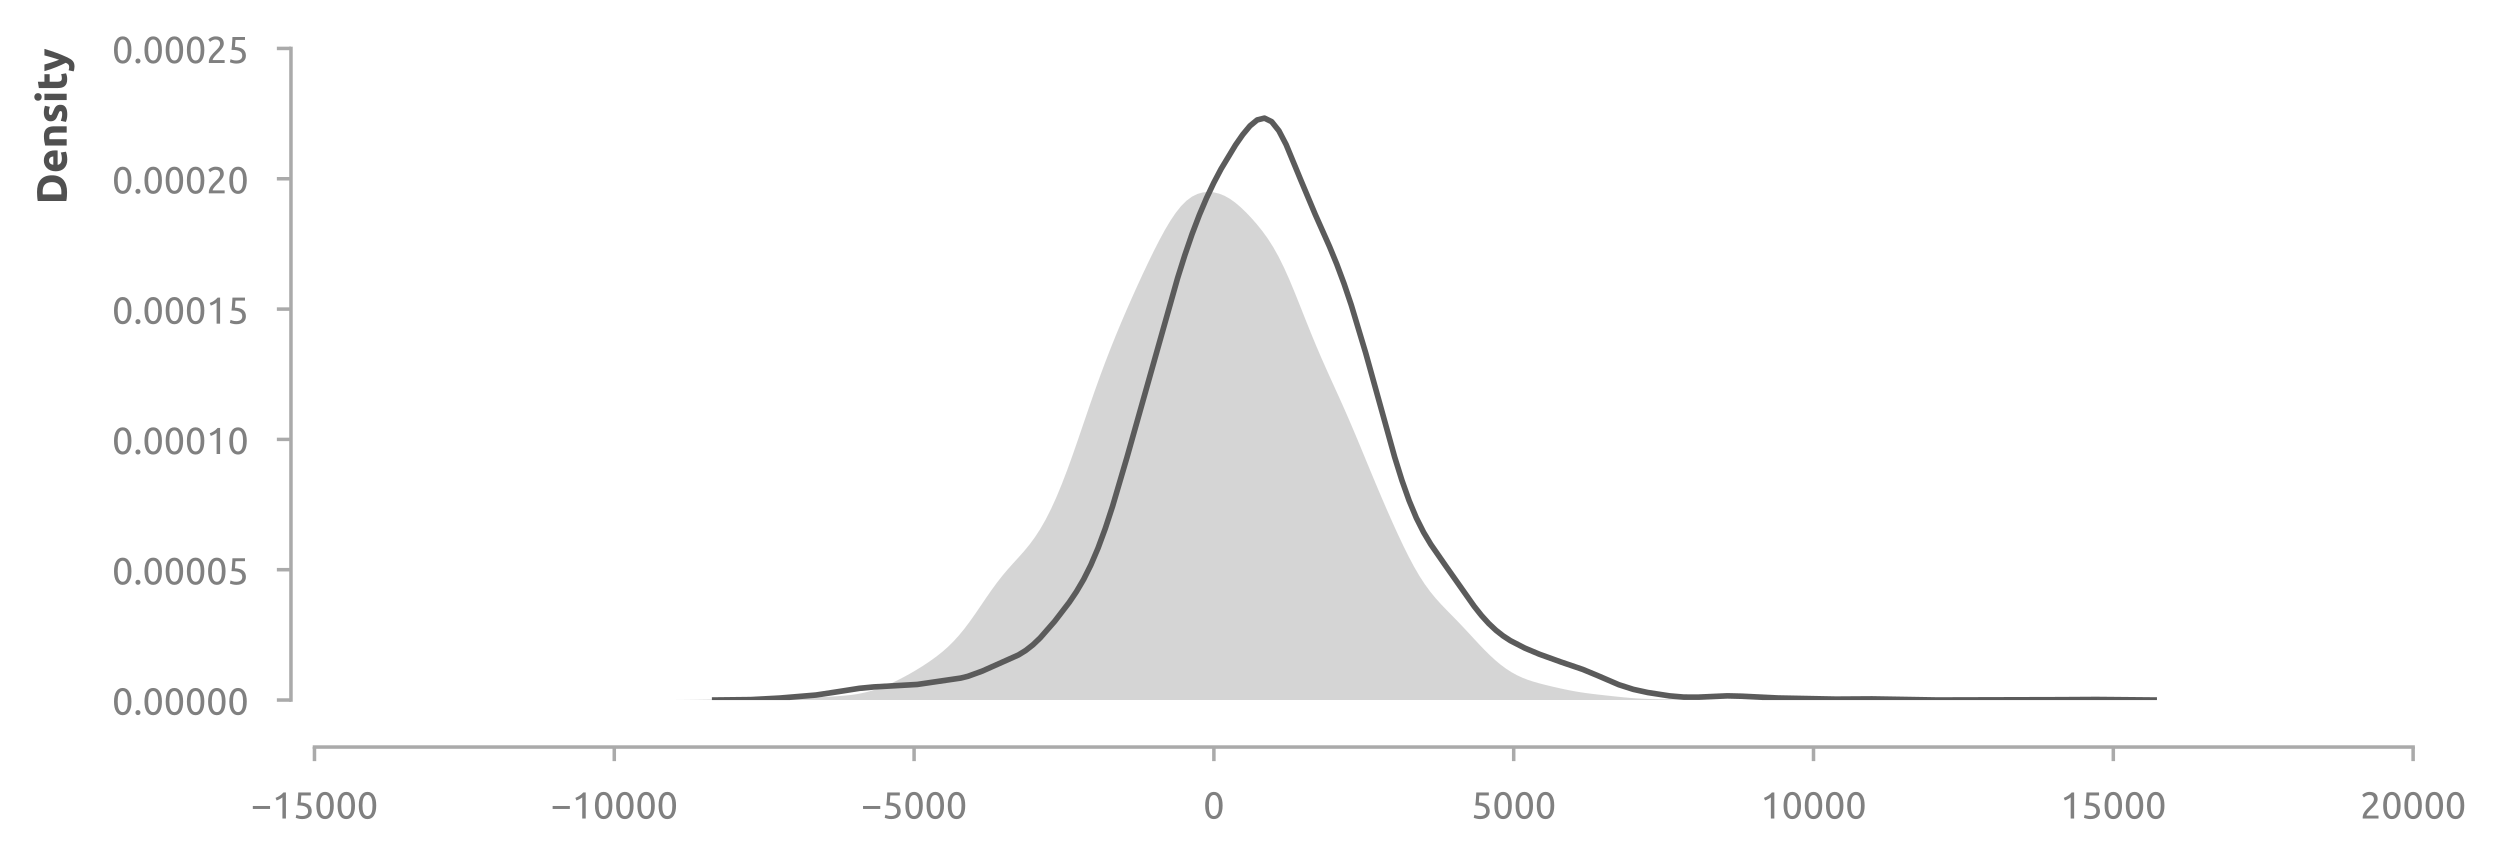
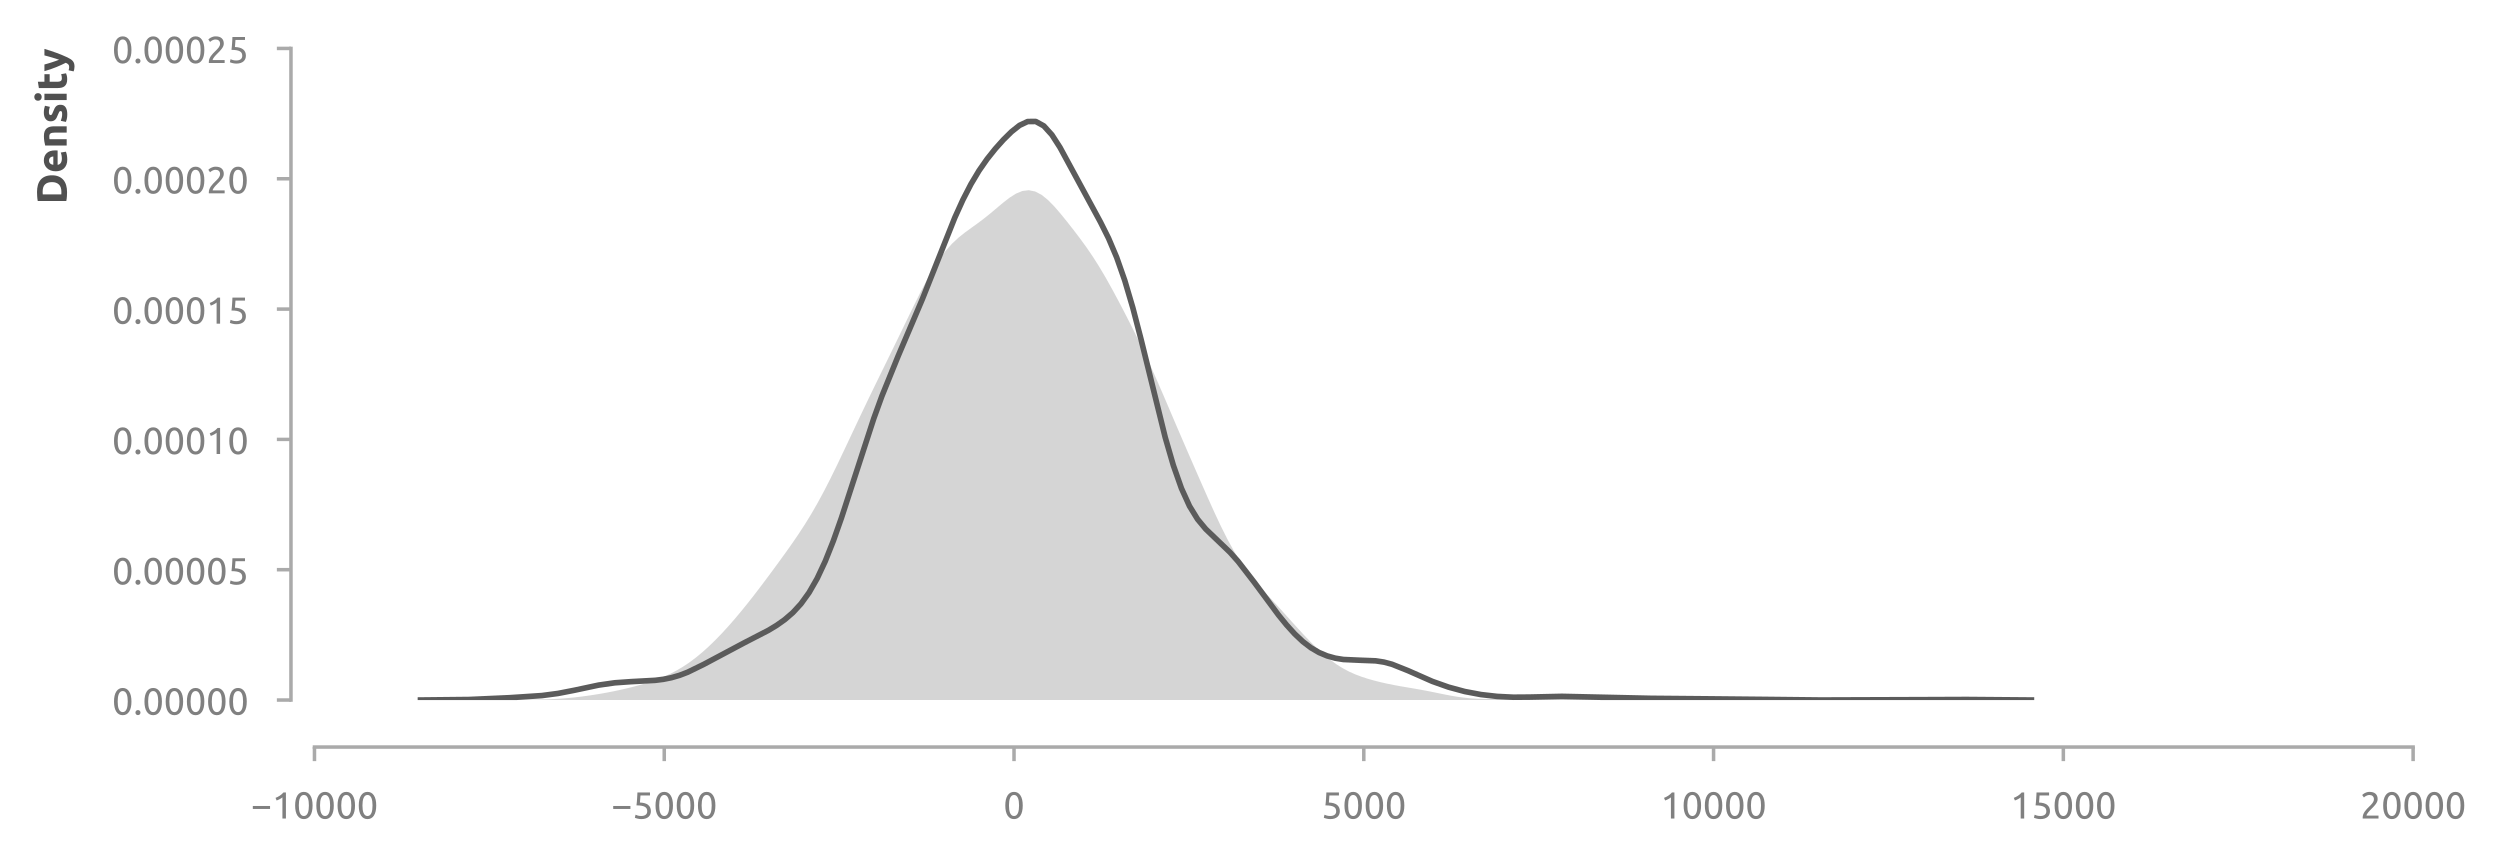
<svg xmlns="http://www.w3.org/2000/svg" xmlns:xlink="http://www.w3.org/1999/xlink" width="531.772pt" height="182.791pt" viewBox="0 0 531.772 182.791" version="1.1">
  <defs>
    <style type="text/css">*{stroke-linejoin: round; stroke-linecap: butt}</style>
  </defs>
  <g id="figure_1">
    <g id="patch_1">
      <path d="M 0 182.791  L 531.772 182.791  L 531.772 0  L 0 0  L 0 182.791  z " style="fill: none" />
    </g>
    <g id="axes_1">
      <g id="patch_2">
        <path d="M 66.891 148.904  L 513.291 148.904  L 513.291 10.304  L 66.891 10.304  L 66.891 148.904  z " style="fill: none" />
      </g>
      <g id="matplotlib.axis_1">
        <g id="xtick_1">
          <g id="line2d_1">
            <defs>
-               <path id="m74dd20f6bb" d="M 0 0  L 0 3  " style="stroke: #aaaaaa; stroke-width: 0.75" />
+               <path id="m6aa1979199" d="M 0 0  L 0 3  " style="stroke: #aaaaaa; stroke-width: 0.75" />
            </defs>
            <g>
-               <use xlink:href="#m74dd20f6bb" x="66.891" y="158.904" style="fill: #aaaaaa; stroke: #aaaaaa; stroke-width: 0.75" />
+               <use xlink:href="#m6aa1979199" x="66.891" y="158.904" style="fill: #aaaaaa; stroke: #aaaaaa; stroke-width: 0.75" />
            </g>
          </g>
          <g id="text_1">
            <g style="fill: #808080" transform="translate(53.35344 174.1113) scale(0.08 -0.08)">
              <defs>
                <path id="Ubuntu-2212" d="M 339 2138  L 3270 2138  L 3270 1632  L 339 1632  L 339 2138  z " transform="scale(0.015625)" />
                <path id="Ubuntu-31" d="M 595 3520  Q 960 3661 1305 3881  Q 1651 4102 1939 4435  L 2362 4435  L 2362 0  L 1766 0  L 1766 3610  Q 1690 3539 1578 3462  Q 1466 3386 1334 3315  Q 1203 3245 1059 3181  Q 915 3117 781 3072  L 595 3520  z " transform="scale(0.015625)" />
-                 <path id="Ubuntu-35" d="M 1274 2726  Q 2240 2688 2691 2304  Q 3142 1920 3142 1261  Q 3142 966 3043 716  Q 2944 467 2742 288  Q 2541 109 2233 6  Q 1926 -96 1504 -96  Q 1338 -96 1165 -70  Q 992 -45 845 -6  Q 698 32 582 70  Q 467 109 416 134  L 531 653  Q 640 602 886 518  Q 1133 435 1491 435  Q 1779 435 1974 499  Q 2170 563 2291 672  Q 2413 781 2467 925  Q 2522 1069 2522 1229  Q 2522 1472 2438 1661  Q 2355 1850 2144 1978  Q 1933 2106 1581 2173  Q 1229 2240 691 2240  Q 730 2554 752 2829  Q 774 3104 793 3366  Q 813 3629 825 3888  Q 838 4147 851 4435  L 2989 4435  L 2989 3930  L 1370 3930  Q 1363 3834 1350 3670  Q 1338 3507 1325 3331  Q 1312 3155 1299 2988  Q 1286 2822 1274 2726  z " transform="scale(0.015625)" />
                <path id="Ubuntu-30" d="M 320 2221  Q 320 3334 713 3936  Q 1107 4538 1805 4538  Q 2502 4538 2896 3936  Q 3290 3334 3290 2221  Q 3290 1107 2896 505  Q 2502 -96 1805 -96  Q 1107 -96 713 505  Q 320 1107 320 2221  z M 2662 2221  Q 2662 2586 2620 2912  Q 2579 3238 2480 3481  Q 2381 3725 2214 3869  Q 2048 4013 1805 4013  Q 1562 4013 1395 3869  Q 1229 3725 1129 3481  Q 1030 3238 988 2912  Q 947 2586 947 2221  Q 947 1856 988 1529  Q 1030 1203 1129 960  Q 1229 717 1395 573  Q 1562 429 1805 429  Q 2048 429 2214 573  Q 2381 717 2480 960  Q 2579 1203 2620 1529  Q 2662 1856 2662 2221  z " transform="scale(0.015625)" />
              </defs>
              <use xlink:href="#Ubuntu-2212" />
              <use xlink:href="#Ubuntu-31" x="56.4" />
-               <use xlink:href="#Ubuntu-35" x="112.8" />
+               <use xlink:href="#Ubuntu-30" x="112.8" />
              <use xlink:href="#Ubuntu-30" x="169.2" />
              <use xlink:href="#Ubuntu-30" x="225.6" />
              <use xlink:href="#Ubuntu-30" x="282" />
            </g>
          </g>
        </g>
        <g id="xtick_2">
          <g id="line2d_2">
            <g>
-               <use xlink:href="#m74dd20f6bb" x="130.662" y="158.904" style="fill: #aaaaaa; stroke: #aaaaaa; stroke-width: 0.75" />
+               <use xlink:href="#m6aa1979199" x="141.291" y="158.904" style="fill: #aaaaaa; stroke: #aaaaaa; stroke-width: 0.75" />
            </g>
          </g>
          <g id="text_2">
-             <g style="fill: #808080" transform="translate(117.1249 174.1113) scale(0.08 -0.08)">
+             <g style="fill: #808080" transform="translate(130.0097 174.1113) scale(0.08 -0.08)">
+               <defs>
+                 <path id="Ubuntu-35" d="M 1274 2726  Q 2240 2688 2691 2304  Q 3142 1920 3142 1261  Q 3142 966 3043 716  Q 2944 467 2742 288  Q 2541 109 2233 6  Q 1926 -96 1504 -96  Q 1338 -96 1165 -70  Q 992 -45 845 -6  Q 698 32 582 70  Q 467 109 416 134  L 531 653  Q 640 602 886 518  Q 1133 435 1491 435  Q 1779 435 1974 499  Q 2170 563 2291 672  Q 2413 781 2467 925  Q 2522 1069 2522 1229  Q 2522 1472 2438 1661  Q 2355 1850 2144 1978  Q 1933 2106 1581 2173  Q 1229 2240 691 2240  Q 730 2554 752 2829  Q 774 3104 793 3366  Q 813 3629 825 3888  Q 838 4147 851 4435  L 2989 4435  L 2989 3930  L 1370 3930  Q 1363 3834 1350 3670  Q 1338 3507 1325 3331  Q 1312 3155 1299 2988  Q 1286 2822 1274 2726  z " transform="scale(0.015625)" />
+               </defs>
              <use xlink:href="#Ubuntu-2212" />
-               <use xlink:href="#Ubuntu-31" x="56.4" />
-               <use xlink:href="#Ubuntu-30" x="112.8" />
-               <use xlink:href="#Ubuntu-30" x="169.2" />
-               <use xlink:href="#Ubuntu-30" x="225.6" />
-               <use xlink:href="#Ubuntu-30" x="282" />
+               <use xlink:href="#Ubuntu-35" x="56.4" />
+               <use xlink:href="#Ubuntu-30" x="112.8" />
+               <use xlink:href="#Ubuntu-30" x="169.2" />
+               <use xlink:href="#Ubuntu-30" x="225.6" />
            </g>
          </g>
        </g>
        <g id="xtick_3">
          <g id="line2d_3">
            <g>
-               <use xlink:href="#m74dd20f6bb" x="194.434" y="158.904" style="fill: #aaaaaa; stroke: #aaaaaa; stroke-width: 0.75" />
+               <use xlink:href="#m6aa1979199" x="215.691" y="158.904" style="fill: #aaaaaa; stroke: #aaaaaa; stroke-width: 0.75" />
            </g>
          </g>
          <g id="text_3">
-             <g style="fill: #808080" transform="translate(183.1525 174.1113) scale(0.08 -0.08)">
-               <use xlink:href="#Ubuntu-2212" />
-               <use xlink:href="#Ubuntu-35" x="56.4" />
-               <use xlink:href="#Ubuntu-30" x="112.8" />
-               <use xlink:href="#Ubuntu-30" x="169.2" />
-               <use xlink:href="#Ubuntu-30" x="225.6" />
+             <g style="fill: #808080" transform="translate(213.4347 174.1113) scale(0.08 -0.08)">
+               <use xlink:href="#Ubuntu-30" />
            </g>
          </g>
        </g>
        <g id="xtick_4">
          <g id="line2d_4">
            <g>
-               <use xlink:href="#m74dd20f6bb" x="258.205" y="158.904" style="fill: #aaaaaa; stroke: #aaaaaa; stroke-width: 0.75" />
+               <use xlink:href="#m6aa1979199" x="290.091" y="158.904" style="fill: #aaaaaa; stroke: #aaaaaa; stroke-width: 0.75" />
            </g>
          </g>
          <g id="text_4">
-             <g style="fill: #808080" transform="translate(255.949 174.1113) scale(0.08 -0.08)">
-               <use xlink:href="#Ubuntu-30" />
+             <g style="fill: #808080" transform="translate(281.0659 174.1113) scale(0.08 -0.08)">
+               <use xlink:href="#Ubuntu-35" />
+               <use xlink:href="#Ubuntu-30" x="56.4" />
+               <use xlink:href="#Ubuntu-30" x="112.8" />
+               <use xlink:href="#Ubuntu-30" x="169.2" />
            </g>
          </g>
        </g>
        <g id="xtick_5">
          <g id="line2d_5">
            <g>
-               <use xlink:href="#m74dd20f6bb" x="321.977" y="158.904" style="fill: #aaaaaa; stroke: #aaaaaa; stroke-width: 0.75" />
+               <use xlink:href="#m6aa1979199" x="364.491" y="158.904" style="fill: #aaaaaa; stroke: #aaaaaa; stroke-width: 0.75" />
            </g>
          </g>
          <g id="text_5">
-             <g style="fill: #808080" transform="translate(312.9517 174.1113) scale(0.08 -0.08)">
-               <use xlink:href="#Ubuntu-35" />
+             <g style="fill: #808080" transform="translate(353.2097 174.1113) scale(0.08 -0.08)">
+               <use xlink:href="#Ubuntu-31" />
              <use xlink:href="#Ubuntu-30" x="56.4" />
              <use xlink:href="#Ubuntu-30" x="112.8" />
              <use xlink:href="#Ubuntu-30" x="169.2" />
+               <use xlink:href="#Ubuntu-30" x="225.6" />
            </g>
          </g>
        </g>
        <g id="xtick_6">
          <g id="line2d_6">
            <g>
-               <use xlink:href="#m74dd20f6bb" x="385.748" y="158.904" style="fill: #aaaaaa; stroke: #aaaaaa; stroke-width: 0.75" />
+               <use xlink:href="#m6aa1979199" x="438.891" y="158.904" style="fill: #aaaaaa; stroke: #aaaaaa; stroke-width: 0.75" />
            </g>
          </g>
          <g id="text_6">
-             <g style="fill: #808080" transform="translate(374.4668 174.1113) scale(0.08 -0.08)">
+             <g style="fill: #808080" transform="translate(427.6097 174.1113) scale(0.08 -0.08)">
              <use xlink:href="#Ubuntu-31" />
-               <use xlink:href="#Ubuntu-30" x="56.4" />
+               <use xlink:href="#Ubuntu-35" x="56.4" />
              <use xlink:href="#Ubuntu-30" x="112.8" />
              <use xlink:href="#Ubuntu-30" x="169.2" />
              <use xlink:href="#Ubuntu-30" x="225.6" />
            </g>
          </g>
        </g>
        <g id="xtick_7">
          <g id="line2d_7">
            <g>
-               <use xlink:href="#m74dd20f6bb" x="449.52" y="158.904" style="fill: #aaaaaa; stroke: #aaaaaa; stroke-width: 0.75" />
+               <use xlink:href="#m6aa1979199" x="513.291" y="158.904" style="fill: #aaaaaa; stroke: #aaaaaa; stroke-width: 0.75" />
            </g>
          </g>
          <g id="text_7">
-             <g style="fill: #808080" transform="translate(438.2383 174.1113) scale(0.08 -0.08)">
-               <use xlink:href="#Ubuntu-31" />
-               <use xlink:href="#Ubuntu-35" x="56.4" />
-               <use xlink:href="#Ubuntu-30" x="112.8" />
-               <use xlink:href="#Ubuntu-30" x="169.2" />
-               <use xlink:href="#Ubuntu-30" x="225.6" />
-             </g>
-           </g>
-         </g>
-         <g id="xtick_8">
-           <g id="line2d_8">
-             <g>
-               <use xlink:href="#m74dd20f6bb" x="513.291" y="158.904" style="fill: #aaaaaa; stroke: #aaaaaa; stroke-width: 0.75" />
-             </g>
-           </g>
-           <g id="text_8">
            <g style="fill: #808080" transform="translate(502.0097 174.1113) scale(0.08 -0.08)">
              <defs>
                <path id="Ubuntu-32" d="M 2989 3302  Q 2989 3072 2896 2857  Q 2803 2643 2649 2435  Q 2496 2227 2304 2025  Q 2112 1824 1920 1632  Q 1811 1523 1667 1376  Q 1523 1229 1395 1069  Q 1267 909 1180 761  Q 1094 614 1094 506  L 3136 506  L 3136 0  L 448 0  Q 442 38 442 76  Q 442 115 442 147  Q 442 448 541 707  Q 640 966 800 1196  Q 960 1427 1158 1632  Q 1357 1837 1549 2029  Q 1709 2182 1853 2332  Q 1997 2483 2109 2633  Q 2221 2784 2288 2944  Q 2355 3104 2355 3283  Q 2355 3475 2294 3609  Q 2234 3744 2131 3833  Q 2029 3923 1891 3964  Q 1754 4006 1600 4006  Q 1414 4006 1260 3955  Q 1107 3904 985 3837  Q 864 3770 781 3696  Q 698 3622 653 3584  L 358 4006  Q 416 4070 531 4163  Q 646 4256 806 4339  Q 966 4422 1164 4480  Q 1363 4538 1594 4538  Q 2291 4538 2640 4214  Q 2989 3891 2989 3302  z " transform="scale(0.015625)" />
              </defs>
              <use xlink:href="#Ubuntu-32" />
              <use xlink:href="#Ubuntu-30" x="56.4" />
              <use xlink:href="#Ubuntu-30" x="112.8" />
              <use xlink:href="#Ubuntu-30" x="169.2" />
              <use xlink:href="#Ubuntu-30" x="225.6" />
            </g>
          </g>
        </g>
      </g>
      <g id="matplotlib.axis_2">
        <g id="ytick_1">
-           <g id="line2d_9">
+           <g id="line2d_8">
            <defs>
-               <path id="mcaa7b0ab9f" d="M 0 0  L -3 0  " style="stroke: #aaaaaa; stroke-width: 0.75" />
+               <path id="mfdc019fb9c" d="M 0 0  L -3 0  " style="stroke: #aaaaaa; stroke-width: 0.75" />
            </defs>
            <g>
-               <use xlink:href="#mcaa7b0ab9f" x="61.891" y="148.904" style="fill: #aaaaaa; stroke: #aaaaaa; stroke-width: 0.75" />
-             </g>
-           </g>
-           <g id="text_9">
+               <use xlink:href="#mfdc019fb9c" x="61.891" y="148.904" style="fill: #aaaaaa; stroke: #aaaaaa; stroke-width: 0.75" />
+             </g>
+           </g>
+           <g id="text_8">
            <g style="fill: #808080" transform="translate(23.84844 152.0075) scale(0.08 -0.08)">
              <defs>
                <path id="Ubuntu-2e" d="M 1216 346  Q 1216 173 1101 45  Q 986 -83 787 -83  Q 589 -83 473 45  Q 358 173 358 346  Q 358 518 473 646  Q 589 774 787 774  Q 986 774 1101 646  Q 1216 518 1216 346  z " transform="scale(0.015625)" />
              </defs>
              <use xlink:href="#Ubuntu-30" />
              <use xlink:href="#Ubuntu-2e" x="56.4" />
              <use xlink:href="#Ubuntu-30" x="81" />
              <use xlink:href="#Ubuntu-30" x="137.4" />
              <use xlink:href="#Ubuntu-30" x="193.8" />
              <use xlink:href="#Ubuntu-30" x="250.2" />
              <use xlink:href="#Ubuntu-30" x="306.6" />
            </g>
          </g>
        </g>
        <g id="ytick_2">
-           <g id="line2d_10">
-             <g>
-               <use xlink:href="#mcaa7b0ab9f" x="61.891" y="121.184" style="fill: #aaaaaa; stroke: #aaaaaa; stroke-width: 0.75" />
-             </g>
-           </g>
-           <g id="text_10">
+           <g id="line2d_9">
+             <g>
+               <use xlink:href="#mfdc019fb9c" x="61.891" y="121.184" style="fill: #aaaaaa; stroke: #aaaaaa; stroke-width: 0.75" />
+             </g>
+           </g>
+           <g id="text_9">
            <g style="fill: #808080" transform="translate(23.84844 124.2875) scale(0.08 -0.08)">
              <use xlink:href="#Ubuntu-30" />
              <use xlink:href="#Ubuntu-2e" x="56.4" />
              <use xlink:href="#Ubuntu-30" x="81" />
              <use xlink:href="#Ubuntu-30" x="137.4" />
              <use xlink:href="#Ubuntu-30" x="193.8" />
              <use xlink:href="#Ubuntu-30" x="250.2" />
              <use xlink:href="#Ubuntu-35" x="306.6" />
            </g>
          </g>
        </g>
        <g id="ytick_3">
-           <g id="line2d_11">
-             <g>
-               <use xlink:href="#mcaa7b0ab9f" x="61.891" y="93.464" style="fill: #aaaaaa; stroke: #aaaaaa; stroke-width: 0.75" />
-             </g>
-           </g>
-           <g id="text_11">
+           <g id="line2d_10">
+             <g>
+               <use xlink:href="#mfdc019fb9c" x="61.891" y="93.464" style="fill: #aaaaaa; stroke: #aaaaaa; stroke-width: 0.75" />
+             </g>
+           </g>
+           <g id="text_10">
            <g style="fill: #808080" transform="translate(23.84844 96.5675) scale(0.08 -0.08)">
              <use xlink:href="#Ubuntu-30" />
              <use xlink:href="#Ubuntu-2e" x="56.4" />
              <use xlink:href="#Ubuntu-30" x="81" />
              <use xlink:href="#Ubuntu-30" x="137.4" />
              <use xlink:href="#Ubuntu-30" x="193.8" />
              <use xlink:href="#Ubuntu-31" x="250.2" />
              <use xlink:href="#Ubuntu-30" x="306.6" />
            </g>
          </g>
        </g>
        <g id="ytick_4">
-           <g id="line2d_12">
-             <g>
-               <use xlink:href="#mcaa7b0ab9f" x="61.891" y="65.744" style="fill: #aaaaaa; stroke: #aaaaaa; stroke-width: 0.75" />
-             </g>
-           </g>
-           <g id="text_12">
+           <g id="line2d_11">
+             <g>
+               <use xlink:href="#mfdc019fb9c" x="61.891" y="65.744" style="fill: #aaaaaa; stroke: #aaaaaa; stroke-width: 0.75" />
+             </g>
+           </g>
+           <g id="text_11">
            <g style="fill: #808080" transform="translate(23.84844 68.8475) scale(0.08 -0.08)">
              <use xlink:href="#Ubuntu-30" />
              <use xlink:href="#Ubuntu-2e" x="56.4" />
              <use xlink:href="#Ubuntu-30" x="81" />
              <use xlink:href="#Ubuntu-30" x="137.4" />
              <use xlink:href="#Ubuntu-30" x="193.8" />
              <use xlink:href="#Ubuntu-31" x="250.2" />
              <use xlink:href="#Ubuntu-35" x="306.6" />
            </g>
          </g>
        </g>
        <g id="ytick_5">
-           <g id="line2d_13">
-             <g>
-               <use xlink:href="#mcaa7b0ab9f" x="61.891" y="38.024" style="fill: #aaaaaa; stroke: #aaaaaa; stroke-width: 0.75" />
-             </g>
-           </g>
-           <g id="text_13">
+           <g id="line2d_12">
+             <g>
+               <use xlink:href="#mfdc019fb9c" x="61.891" y="38.024" style="fill: #aaaaaa; stroke: #aaaaaa; stroke-width: 0.75" />
+             </g>
+           </g>
+           <g id="text_12">
            <g style="fill: #808080" transform="translate(23.84844 41.1275) scale(0.08 -0.08)">
              <use xlink:href="#Ubuntu-30" />
              <use xlink:href="#Ubuntu-2e" x="56.4" />
              <use xlink:href="#Ubuntu-30" x="81" />
              <use xlink:href="#Ubuntu-30" x="137.4" />
              <use xlink:href="#Ubuntu-30" x="193.8" />
              <use xlink:href="#Ubuntu-32" x="250.2" />
              <use xlink:href="#Ubuntu-30" x="306.6" />
            </g>
          </g>
        </g>
        <g id="ytick_6">
-           <g id="line2d_14">
-             <g>
-               <use xlink:href="#mcaa7b0ab9f" x="61.891" y="10.304" style="fill: #aaaaaa; stroke: #aaaaaa; stroke-width: 0.75" />
-             </g>
-           </g>
-           <g id="text_14">
+           <g id="line2d_13">
+             <g>
+               <use xlink:href="#mfdc019fb9c" x="61.891" y="10.304" style="fill: #aaaaaa; stroke: #aaaaaa; stroke-width: 0.75" />
+             </g>
+           </g>
+           <g id="text_13">
            <g style="fill: #808080" transform="translate(23.84844 13.4075) scale(0.08 -0.08)">
              <use xlink:href="#Ubuntu-30" />
              <use xlink:href="#Ubuntu-2e" x="56.4" />
              <use xlink:href="#Ubuntu-30" x="81" />
              <use xlink:href="#Ubuntu-30" x="137.4" />
              <use xlink:href="#Ubuntu-30" x="193.8" />
              <use xlink:href="#Ubuntu-32" x="250.2" />
              <use xlink:href="#Ubuntu-35" x="306.6" />
            </g>
          </g>
        </g>
-         <g id="text_15">
+         <g id="text_14">
          <g style="fill: #505050" transform="translate(14.18344 43.47156) rotate(-90) scale(0.09 -0.09)">
            <defs>
              <path id="Ubuntu-Bold-44" d="M 1510 813  Q 1581 806 1673 803  Q 1766 800 1894 800  Q 2643 800 3004 1177  Q 3366 1555 3366 2221  Q 3366 2918 3020 3276  Q 2675 3635 1926 3635  Q 1824 3635 1715 3632  Q 1606 3629 1510 3616  L 1510 813  z M 4397 2221  Q 4397 1645 4217 1216  Q 4038 787 3708 505  Q 3379 224 2905 83  Q 2432 -58 1843 -58  Q 1574 -58 1216 -35  Q 858 -13 512 58  L 512 4378  Q 858 4442 1232 4464  Q 1606 4486 1875 4486  Q 2445 4486 2909 4358  Q 3373 4230 3705 3955  Q 4038 3680 4217 3251  Q 4397 2822 4397 2221  z " transform="scale(0.015625)" />
              <path id="Ubuntu-Bold-65" d="M 288 1658  Q 288 2106 425 2442  Q 563 2778 787 3002  Q 1011 3226 1302 3341  Q 1594 3456 1901 3456  Q 2618 3456 3034 3017  Q 3450 2579 3450 1728  Q 3450 1645 3443 1545  Q 3437 1446 3430 1370  L 1267 1370  Q 1299 1075 1542 902  Q 1786 730 2195 730  Q 2458 730 2710 778  Q 2963 826 3123 896  L 3251 122  Q 3174 83 3046 44  Q 2918 6 2761 -22  Q 2605 -51 2425 -70  Q 2246 -90 2067 -90  Q 1613 -90 1277 44  Q 941 179 720 412  Q 499 646 393 966  Q 288 1286 288 1658  z M 2528 2022  Q 2522 2144 2486 2259  Q 2451 2374 2377 2464  Q 2304 2554 2192 2611  Q 2080 2669 1914 2669  Q 1754 2669 1638 2614  Q 1523 2560 1446 2470  Q 1370 2381 1328 2262  Q 1286 2144 1267 2022  L 2528 2022  z " transform="scale(0.015625)" />
              <path id="Ubuntu-Bold-6e" d="M 448 3251  Q 691 3322 1075 3382  Q 1459 3443 1882 3443  Q 2310 3443 2595 3331  Q 2880 3219 3046 3014  Q 3213 2810 3283 2528  Q 3354 2246 3354 1901  L 3354 0  L 2400 0  L 2400 1786  Q 2400 2246 2278 2438  Q 2157 2630 1824 2630  Q 1722 2630 1606 2620  Q 1491 2611 1402 2598  L 1402 0  L 448 0  L 448 3251  z " transform="scale(0.015625)" />
              <path id="Ubuntu-Bold-73" d="M 1414 685  Q 1677 685 1785 736  Q 1894 787 1894 934  Q 1894 1050 1753 1136  Q 1613 1222 1325 1331  Q 1101 1414 918 1504  Q 736 1594 608 1718  Q 480 1843 409 2016  Q 339 2189 339 2432  Q 339 2906 691 3181  Q 1043 3456 1658 3456  Q 1965 3456 2246 3401  Q 2528 3347 2694 3283  L 2528 2541  Q 2362 2598 2166 2643  Q 1971 2688 1728 2688  Q 1280 2688 1280 2438  Q 1280 2381 1299 2336  Q 1318 2291 1376 2249  Q 1434 2208 1533 2160  Q 1632 2112 1786 2054  Q 2099 1939 2304 1827  Q 2509 1715 2627 1584  Q 2746 1453 2794 1293  Q 2842 1133 2842 922  Q 2842 422 2467 166  Q 2093 -90 1408 -90  Q 960 -90 662 -13  Q 365 64 250 115  L 410 890  Q 653 794 909 739  Q 1165 685 1414 685  z " transform="scale(0.015625)" />
              <path id="Ubuntu-Bold-69" d="M 1402 0  L 448 0  L 448 3366  L 1402 3366  L 1402 0  z M 1491 4339  Q 1491 4077 1321 3926  Q 1152 3776 922 3776  Q 691 3776 521 3926  Q 352 4077 352 4339  Q 352 4602 521 4752  Q 691 4902 922 4902  Q 1152 4902 1321 4752  Q 1491 4602 1491 4339  z " transform="scale(0.015625)" />
              <path id="Ubuntu-Bold-74" d="M 416 4205  L 1370 4358  L 1370 3366  L 2515 3366  L 2515 2573  L 1370 2573  L 1370 1389  Q 1370 1088 1475 909  Q 1581 730 1901 730  Q 2054 730 2217 758  Q 2381 787 2515 838  L 2650 96  Q 2477 26 2265 -25  Q 2054 -77 1747 -77  Q 1357 -77 1101 28  Q 845 134 691 323  Q 538 512 477 781  Q 416 1050 416 1376  L 416 4205  z " transform="scale(0.015625)" />
              <path id="Ubuntu-Bold-79" d="M 3437 3366  Q 3149 2394 2835 1542  Q 2522 691 2150 -109  Q 2016 -397 1881 -598  Q 1747 -800 1587 -931  Q 1427 -1062 1225 -1123  Q 1024 -1184 755 -1184  Q 531 -1184 342 -1142  Q 154 -1101 32 -1050  L 198 -288  Q 346 -339 461 -358  Q 576 -378 704 -378  Q 960 -378 1097 -240  Q 1235 -102 1331 141  Q 1005 781 678 1577  Q 352 2374 64 3366  L 1075 3366  Q 1139 3117 1225 2825  Q 1312 2534 1408 2236  Q 1504 1939 1603 1657  Q 1702 1376 1792 1146  Q 1875 1376 1964 1657  Q 2054 1939 2140 2236  Q 2227 2534 2307 2825  Q 2387 3117 2451 3366  L 3437 3366  z " transform="scale(0.015625)" />
            </defs>
            <use xlink:href="#Ubuntu-Bold-44" />
            <use xlink:href="#Ubuntu-Bold-65" x="73.7" />
            <use xlink:href="#Ubuntu-Bold-6e" x="132.1" />
            <use xlink:href="#Ubuntu-Bold-73" x="191" />
            <use xlink:href="#Ubuntu-Bold-69" x="239.5" />
            <use xlink:href="#Ubuntu-Bold-74" x="268.4" />
            <use xlink:href="#Ubuntu-Bold-79" x="313.8" />
          </g>
        </g>
      </g>
      <g id="PolyCollection_1">
        <defs>
-           <path id="mc2f476d19e" d="M 139.438 -33.889  L 139.438 -33.888  L 140.591 -33.888  L 141.743 -33.888  L 142.896 -33.888  L 144.048 -33.888  L 145.201 -33.888  L 146.353 -33.888  L 147.505 -33.888  L 148.658 -33.888  L 149.81 -33.888  L 150.963 -33.888  L 152.115 -33.888  L 153.268 -33.888  L 154.42 -33.888  L 155.572 -33.888  L 156.725 -33.888  L 157.877 -33.888  L 159.03 -33.888  L 160.182 -33.888  L 161.334 -33.888  L 162.487 -33.888  L 163.639 -33.888  L 164.792 -33.888  L 165.944 -33.888  L 167.097 -33.888  L 168.249 -33.888  L 169.401 -33.888  L 170.554 -33.888  L 171.706 -33.888  L 172.859 -33.888  L 174.011 -33.888  L 175.164 -33.888  L 176.316 -33.888  L 177.468 -33.888  L 178.621 -33.888  L 179.773 -33.888  L 180.926 -33.888  L 182.078 -33.888  L 183.231 -33.888  L 184.383 -33.888  L 185.535 -33.888  L 186.688 -33.888  L 187.84 -33.888  L 188.993 -33.888  L 190.145 -33.888  L 191.297 -33.888  L 192.45 -33.888  L 193.602 -33.888  L 194.755 -33.888  L 195.907 -33.888  L 197.06 -33.888  L 198.212 -33.888  L 199.364 -33.888  L 200.517 -33.888  L 201.669 -33.888  L 202.822 -33.888  L 203.974 -33.888  L 205.127 -33.888  L 206.279 -33.888  L 207.431 -33.888  L 208.584 -33.888  L 209.736 -33.888  L 210.889 -33.888  L 212.041 -33.888  L 213.193 -33.888  L 214.346 -33.888  L 215.498 -33.888  L 216.651 -33.888  L 217.803 -33.888  L 218.956 -33.888  L 220.108 -33.888  L 221.26 -33.888  L 222.413 -33.888  L 223.565 -33.888  L 224.718 -33.888  L 225.87 -33.888  L 227.023 -33.888  L 228.175 -33.888  L 229.327 -33.888  L 230.48 -33.888  L 231.632 -33.888  L 232.785 -33.888  L 233.937 -33.888  L 235.089 -33.888  L 236.242 -33.888  L 237.394 -33.888  L 238.547 -33.888  L 239.699 -33.888  L 240.852 -33.888  L 242.004 -33.888  L 243.156 -33.888  L 244.309 -33.888  L 245.461 -33.888  L 246.614 -33.888  L 247.766 -33.888  L 248.919 -33.888  L 250.071 -33.888  L 251.223 -33.888  L 252.376 -33.888  L 253.528 -33.888  L 254.681 -33.888  L 255.833 -33.888  L 256.985 -33.888  L 258.138 -33.888  L 259.29 -33.888  L 260.443 -33.888  L 261.595 -33.888  L 262.748 -33.888  L 263.9 -33.888  L 265.052 -33.888  L 266.205 -33.888  L 267.357 -33.888  L 268.51 -33.888  L 269.662 -33.888  L 270.815 -33.888  L 271.967 -33.888  L 273.119 -33.888  L 274.272 -33.888  L 275.424 -33.888  L 276.577 -33.888  L 277.729 -33.888  L 278.882 -33.888  L 280.034 -33.888  L 281.186 -33.888  L 282.339 -33.888  L 283.491 -33.888  L 284.644 -33.888  L 285.796 -33.888  L 286.948 -33.888  L 288.101 -33.888  L 289.253 -33.888  L 290.406 -33.888  L 291.558 -33.888  L 292.711 -33.888  L 293.863 -33.888  L 295.015 -33.888  L 296.168 -33.888  L 297.32 -33.888  L 298.473 -33.888  L 299.625 -33.888  L 300.778 -33.888  L 301.93 -33.888  L 303.082 -33.888  L 304.235 -33.888  L 305.387 -33.888  L 306.54 -33.888  L 307.692 -33.888  L 308.844 -33.888  L 309.997 -33.888  L 311.149 -33.888  L 312.302 -33.888  L 313.454 -33.888  L 314.607 -33.888  L 315.759 -33.888  L 316.911 -33.888  L 318.064 -33.888  L 319.216 -33.888  L 320.369 -33.888  L 321.521 -33.888  L 322.674 -33.888  L 323.826 -33.888  L 324.978 -33.888  L 326.131 -33.888  L 327.283 -33.888  L 328.436 -33.888  L 329.588 -33.888  L 330.74 -33.888  L 331.893 -33.888  L 333.045 -33.888  L 334.198 -33.888  L 335.35 -33.888  L 336.503 -33.888  L 337.655 -33.888  L 338.807 -33.888  L 339.96 -33.888  L 341.112 -33.888  L 342.265 -33.888  L 343.417 -33.888  L 344.57 -33.888  L 345.722 -33.888  L 346.874 -33.888  L 348.027 -33.888  L 349.179 -33.888  L 350.332 -33.888  L 351.484 -33.888  L 352.637 -33.888  L 353.789 -33.888  L 354.941 -33.888  L 356.094 -33.888  L 357.246 -33.888  L 358.399 -33.888  L 359.551 -33.888  L 360.703 -33.888  L 361.856 -33.888  L 363.008 -33.888  L 364.161 -33.888  L 365.313 -33.888  L 366.466 -33.888  L 367.618 -33.888  L 368.77 -33.888  L 368.77 -33.889  L 368.77 -33.889  L 367.618 -33.89  L 366.466 -33.893  L 365.313 -33.897  L 364.161 -33.904  L 363.008 -33.913  L 361.856 -33.926  L 360.703 -33.942  L 359.551 -33.96  L 358.399 -33.98  L 357.246 -34.001  L 356.094 -34.02  L 354.941 -34.038  L 353.789 -34.054  L 352.637 -34.073  L 351.484 -34.097  L 350.332 -34.132  L 349.179 -34.181  L 348.027 -34.248  L 346.874 -34.332  L 345.722 -34.433  L 344.57 -34.546  L 343.417 -34.667  L 342.265 -34.792  L 341.112 -34.919  L 339.96 -35.048  L 338.807 -35.183  L 337.655 -35.33  L 336.503 -35.494  L 335.35 -35.679  L 334.198 -35.887  L 333.045 -36.117  L 331.893 -36.364  L 330.74 -36.624  L 329.588 -36.895  L 328.436 -37.177  L 327.283 -37.477  L 326.131 -37.809  L 324.978 -38.188  L 323.826 -38.636  L 322.674 -39.168  L 321.521 -39.801  L 320.369 -40.543  L 319.216 -41.396  L 318.064 -42.356  L 316.911 -43.415  L 315.759 -44.555  L 314.607 -45.758  L 313.454 -46.997  L 312.302 -48.246  L 311.149 -49.482  L 309.997 -50.69  L 308.844 -51.872  L 307.692 -53.046  L 306.54 -54.247  L 305.387 -55.524  L 304.235 -56.928  L 303.082 -58.503  L 301.93 -60.276  L 300.778 -62.254  L 299.625 -64.42  L 298.473 -66.744  L 297.32 -69.19  L 296.168 -71.727  L 295.015 -74.335  L 293.863 -77.001  L 292.711 -79.721  L 291.558 -82.485  L 290.406 -85.275  L 289.253 -88.064  L 288.101 -90.821  L 286.948 -93.52  L 285.796 -96.15  L 284.644 -98.718  L 283.491 -101.252  L 282.339 -103.794  L 281.186 -106.388  L 280.034 -109.07  L 278.882 -111.853  L 277.729 -114.723  L 276.577 -117.634  L 275.424 -120.516  L 274.272 -123.284  L 273.119 -125.859  L 271.967 -128.186  L 270.815 -130.244  L 269.662 -132.049  L 268.51 -133.642  L 267.357 -135.075  L 266.205 -136.389  L 265.052 -137.603  L 263.9 -138.71  L 262.748 -139.689  L 261.595 -140.511  L 260.443 -141.155  L 259.29 -141.612  L 258.138 -141.883  L 256.985 -141.967  L 255.833 -141.857  L 254.681 -141.53  L 253.528 -140.954  L 252.376 -140.1  L 251.223 -138.949  L 250.071 -137.503  L 248.919 -135.788  L 247.766 -133.845  L 246.614 -131.722  L 245.461 -129.466  L 244.309 -127.11  L 243.156 -124.678  L 242.004 -122.182  L 240.852 -119.626  L 239.699 -117.009  L 238.547 -114.325  L 237.394 -111.561  L 236.242 -108.702  L 235.089 -105.731  L 233.937 -102.637  L 232.785 -99.423  L 231.632 -96.11  L 230.48 -92.738  L 229.327 -89.363  L 228.175 -86.05  L 227.023 -82.862  L 225.87 -79.855  L 224.718 -77.07  L 223.565 -74.534  L 222.413 -72.26  L 221.26 -70.248  L 220.108 -68.479  L 218.956 -66.921  L 217.803 -65.525  L 216.651 -64.229  L 215.498 -62.967  L 214.346 -61.675  L 213.193 -60.305  L 212.041 -58.831  L 210.889 -57.253  L 209.736 -55.594  L 208.584 -53.895  L 207.431 -52.206  L 206.279 -50.576  L 205.127 -49.045  L 203.974 -47.639  L 202.822 -46.368  L 201.669 -45.23  L 200.517 -44.208  L 199.364 -43.285  L 198.212 -42.437  L 197.06 -41.648  L 195.907 -40.903  L 194.755 -40.196  L 193.602 -39.524  L 192.45 -38.887  L 191.297 -38.287  L 190.145 -37.724  L 188.993 -37.202  L 187.84 -36.723  L 186.688 -36.292  L 185.535 -35.914  L 184.383 -35.592  L 183.231 -35.328  L 182.078 -35.119  L 180.926 -34.959  L 179.773 -34.838  L 178.621 -34.745  L 177.468 -34.67  L 176.316 -34.604  L 175.164 -34.54  L 174.011 -34.477  L 172.859 -34.412  L 171.706 -34.345  L 170.554 -34.28  L 169.401 -34.215  L 168.249 -34.155  L 167.097 -34.101  L 165.944 -34.054  L 164.792 -34.016  L 163.639 -33.989  L 162.487 -33.972  L 161.334 -33.965  L 160.182 -33.968  L 159.03 -33.977  L 157.877 -33.989  L 156.725 -34.002  L 155.572 -34.013  L 154.42 -34.018  L 153.268 -34.017  L 152.115 -34.009  L 150.963 -33.995  L 149.81 -33.978  L 148.658 -33.959  L 147.505 -33.941  L 146.353 -33.925  L 145.201 -33.913  L 144.048 -33.903  L 142.896 -33.897  L 141.743 -33.893  L 140.591 -33.89  L 139.438 -33.889  z " style="stroke: #5b5b5b; stroke-width: 0.01" />
+           <path id="mc2feeb54be" d="M 89.488 -33.889  L 89.488 -33.888  L 90.849 -33.888  L 92.211 -33.888  L 93.572 -33.888  L 94.934 -33.888  L 96.295 -33.888  L 97.657 -33.888  L 99.018 -33.888  L 100.38 -33.888  L 101.741 -33.888  L 103.103 -33.888  L 104.464 -33.888  L 105.826 -33.888  L 107.187 -33.888  L 108.549 -33.888  L 109.91 -33.888  L 111.272 -33.888  L 112.633 -33.888  L 113.995 -33.888  L 115.356 -33.888  L 116.718 -33.888  L 118.079 -33.888  L 119.441 -33.888  L 120.802 -33.888  L 122.164 -33.888  L 123.525 -33.888  L 124.887 -33.888  L 126.248 -33.888  L 127.61 -33.888  L 128.971 -33.888  L 130.333 -33.888  L 131.694 -33.888  L 133.056 -33.888  L 134.417 -33.888  L 135.779 -33.888  L 137.141 -33.888  L 138.502 -33.888  L 139.864 -33.888  L 141.225 -33.888  L 142.587 -33.888  L 143.948 -33.888  L 145.31 -33.888  L 146.671 -33.888  L 148.033 -33.888  L 149.394 -33.888  L 150.756 -33.888  L 152.117 -33.888  L 153.479 -33.888  L 154.84 -33.888  L 156.202 -33.888  L 157.563 -33.888  L 158.925 -33.888  L 160.286 -33.888  L 161.648 -33.888  L 163.009 -33.888  L 164.371 -33.888  L 165.732 -33.888  L 167.094 -33.888  L 168.455 -33.888  L 169.817 -33.888  L 171.178 -33.888  L 172.54 -33.888  L 173.901 -33.888  L 175.263 -33.888  L 176.624 -33.888  L 177.986 -33.888  L 179.347 -33.888  L 180.709 -33.888  L 182.07 -33.888  L 183.432 -33.888  L 184.793 -33.888  L 186.155 -33.888  L 187.516 -33.888  L 188.878 -33.888  L 190.239 -33.888  L 191.601 -33.888  L 192.962 -33.888  L 194.324 -33.888  L 195.685 -33.888  L 197.047 -33.888  L 198.408 -33.888  L 199.77 -33.888  L 201.131 -33.888  L 202.493 -33.888  L 203.854 -33.888  L 205.216 -33.888  L 206.577 -33.888  L 207.939 -33.888  L 209.3 -33.888  L 210.662 -33.888  L 212.023 -33.888  L 213.385 -33.888  L 214.746 -33.888  L 216.108 -33.888  L 217.469 -33.888  L 218.831 -33.888  L 220.192 -33.888  L 221.554 -33.888  L 222.915 -33.888  L 224.277 -33.888  L 225.638 -33.888  L 227 -33.888  L 228.361 -33.888  L 229.723 -33.888  L 231.084 -33.888  L 232.446 -33.888  L 233.807 -33.888  L 235.169 -33.888  L 236.53 -33.888  L 237.892 -33.888  L 239.254 -33.888  L 240.615 -33.888  L 241.977 -33.888  L 243.338 -33.888  L 244.7 -33.888  L 246.061 -33.888  L 247.423 -33.888  L 248.784 -33.888  L 250.146 -33.888  L 251.507 -33.888  L 252.869 -33.888  L 254.23 -33.888  L 255.592 -33.888  L 256.953 -33.888  L 258.315 -33.888  L 259.676 -33.888  L 261.038 -33.888  L 262.399 -33.888  L 263.761 -33.888  L 265.122 -33.888  L 266.484 -33.888  L 267.845 -33.888  L 269.207 -33.888  L 270.568 -33.888  L 271.93 -33.888  L 273.291 -33.888  L 274.653 -33.888  L 276.014 -33.888  L 277.376 -33.888  L 278.737 -33.888  L 280.099 -33.888  L 281.46 -33.888  L 282.822 -33.888  L 284.183 -33.888  L 285.545 -33.888  L 286.906 -33.888  L 288.268 -33.888  L 289.629 -33.888  L 290.991 -33.888  L 292.352 -33.888  L 293.714 -33.888  L 295.075 -33.888  L 296.437 -33.888  L 297.798 -33.888  L 299.16 -33.888  L 300.521 -33.888  L 301.883 -33.888  L 303.244 -33.888  L 304.606 -33.888  L 305.967 -33.888  L 307.329 -33.888  L 308.69 -33.888  L 310.052 -33.888  L 311.413 -33.888  L 312.775 -33.888  L 314.136 -33.888  L 315.498 -33.888  L 316.859 -33.888  L 318.221 -33.888  L 319.582 -33.888  L 320.944 -33.888  L 322.305 -33.888  L 323.667 -33.888  L 325.028 -33.888  L 326.39 -33.888  L 327.751 -33.888  L 329.113 -33.888  L 330.474 -33.888  L 331.836 -33.888  L 333.197 -33.888  L 334.559 -33.888  L 335.92 -33.888  L 337.282 -33.888  L 338.643 -33.888  L 340.005 -33.888  L 341.366 -33.888  L 342.728 -33.888  L 344.09 -33.888  L 345.451 -33.888  L 346.813 -33.888  L 348.174 -33.888  L 349.536 -33.888  L 350.897 -33.888  L 352.259 -33.888  L 353.62 -33.888  L 354.982 -33.888  L 356.343 -33.888  L 357.705 -33.888  L 359.066 -33.888  L 360.428 -33.888  L 360.428 -33.889  L 360.428 -33.889  L 359.066 -33.89  L 357.705 -33.893  L 356.343 -33.898  L 354.982 -33.905  L 353.62 -33.916  L 352.259 -33.93  L 350.897 -33.949  L 349.536 -33.971  L 348.174 -33.996  L 346.813 -34.022  L 345.451 -34.048  L 344.09 -34.072  L 342.728 -34.094  L 341.366 -34.114  L 340.005 -34.132  L 338.643 -34.149  L 337.282 -34.164  L 335.92 -34.179  L 334.559 -34.191  L 333.197 -34.202  L 331.836 -34.21  L 330.474 -34.216  L 329.113 -34.221  L 327.751 -34.224  L 326.39 -34.224  L 325.028 -34.22  L 323.667 -34.21  L 322.305 -34.192  L 320.944 -34.169  L 319.582 -34.143  L 318.221 -34.121  L 316.859 -34.111  L 315.498 -34.124  L 314.136 -34.169  L 312.775 -34.256  L 311.413 -34.391  L 310.052 -34.575  L 308.69 -34.803  L 307.329 -35.063  L 305.967 -35.341  L 304.606 -35.621  L 303.244 -35.889  L 301.883 -36.14  L 300.521 -36.376  L 299.16 -36.605  L 297.798 -36.839  L 296.437 -37.091  L 295.075 -37.367  L 293.714 -37.674  L 292.352 -38.015  L 290.991 -38.398  L 289.629 -38.837  L 288.268 -39.35  L 286.906 -39.962  L 285.545 -40.692  L 284.183 -41.554  L 282.822 -42.554  L 281.46 -43.685  L 280.099 -44.933  L 278.737 -46.28  L 277.376 -47.705  L 276.014 -49.184  L 274.653 -50.691  L 273.291 -52.204  L 271.93 -53.703  L 270.568 -55.183  L 269.207 -56.657  L 267.845 -58.163  L 266.484 -59.757  L 265.122 -61.507  L 263.761 -63.474  L 262.399 -65.697  L 261.038 -68.183  L 259.676 -70.903  L 258.315 -73.805  L 256.953 -76.824  L 255.592 -79.905  L 254.23 -83.013  L 252.869 -86.137  L 251.507 -89.281  L 250.146 -92.451  L 248.784 -95.641  L 247.423 -98.826  L 246.061 -101.965  L 244.7 -105.021  L 243.338 -107.966  L 241.977 -110.8  L 240.615 -113.538  L 239.254 -116.203  L 237.892 -118.806  L 236.53 -121.338  L 235.169 -123.771  L 233.807 -126.069  L 232.446 -128.213  L 231.084 -130.206  L 229.723 -132.076  L 228.361 -133.865  L 227 -135.601  L 225.638 -137.282  L 224.277 -138.861  L 222.915 -140.251  L 221.554 -141.348  L 220.192 -142.061  L 218.831 -142.334  L 217.469 -142.166  L 216.108 -141.606  L 214.746 -140.745  L 213.385 -139.689  L 212.023 -138.544  L 210.662 -137.398  L 209.3 -136.304  L 207.939 -135.28  L 206.577 -134.302  L 205.216 -133.31  L 203.854 -132.221  L 202.493 -130.947  L 201.131 -129.413  L 199.77 -127.575  L 198.408 -125.432  L 197.047 -123.021  L 195.685 -120.408  L 194.324 -117.666  L 192.962 -114.864  L 191.601 -112.049  L 190.239 -109.245  L 188.878 -106.458  L 187.516 -103.678  L 186.155 -100.891  L 184.793 -98.08  L 183.432 -95.239  L 182.07 -92.367  L 180.709 -89.476  L 179.347 -86.588  L 177.986 -83.737  L 176.624 -80.963  L 175.263 -78.303  L 173.901 -75.786  L 172.54 -73.423  L 171.178 -71.21  L 169.817 -69.125  L 168.455 -67.139  L 167.094 -65.218  L 165.732 -63.338  L 164.371 -61.483  L 163.009 -59.648  L 161.648 -57.839  L 160.286 -56.064  L 158.925 -54.334  L 157.563 -52.657  L 156.202 -51.039  L 154.84 -49.486  L 153.479 -48.003  L 152.117 -46.599  L 150.756 -45.28  L 149.394 -44.056  L 148.033 -42.931  L 146.671 -41.912  L 145.31 -40.998  L 143.948 -40.189  L 142.587 -39.477  L 141.225 -38.853  L 139.864 -38.306  L 138.502 -37.823  L 137.141 -37.391  L 135.779 -36.999  L 134.417 -36.639  L 133.056 -36.306  L 131.694 -35.997  L 130.333 -35.712  L 128.971 -35.448  L 127.61 -35.206  L 126.248 -34.985  L 124.887 -34.784  L 123.525 -34.604  L 122.164 -34.446  L 120.802 -34.311  L 119.441 -34.2  L 118.079 -34.115  L 116.718 -34.053  L 115.356 -34.014  L 113.995 -33.994  L 112.633 -33.988  L 111.272 -33.993  L 109.91 -34.003  L 108.549 -34.014  L 107.187 -34.02  L 105.826 -34.021  L 104.464 -34.014  L 103.103 -34.001  L 101.741 -33.984  L 100.38 -33.965  L 99.018 -33.945  L 97.657 -33.929  L 96.295 -33.915  L 94.934 -33.905  L 93.572 -33.898  L 92.211 -33.893  L 90.849 -33.89  L 89.488 -33.889  z " style="stroke: #5b5b5b; stroke-width: 0.01" />
        </defs>
-         <g clip-path="url(#pac97f17064)">
-           <use xlink:href="#mc2f476d19e" x="0" y="182.791" style="fill: #5b5b5b; fill-opacity: 0.25; stroke: #5b5b5b; stroke-width: 0.01" />
-         </g>
-       </g>
-       <g id="line2d_15">
-         <path d="M 152.026 148.902  L 159.719 148.814  L 165.873 148.484  L 173.566 147.841  L 178.182 147.138  L 182.797 146.411  L 185.875 146.115  L 195.106 145.589  L 204.337 144.235  L 205.876 143.858  L 208.953 142.738  L 216.646 139.307  L 218.184 138.356  L 219.723 137.15  L 221.262 135.679  L 224.339 132.159  L 227.416 128.153  L 228.954 125.873  L 230.493 123.258  L 232.031 120.185  L 233.57 116.573  L 235.109 112.398  L 236.647 107.709  L 239.724 97.264  L 250.494 59.128  L 252.033 54.243  L 253.571 49.766  L 255.11 45.729  L 256.649 42.111  L 258.187 38.87  L 259.726 35.949  L 262.803 30.847  L 264.341 28.637  L 265.88 26.778  L 267.418 25.509  L 268.957 25.129  L 270.496 25.878  L 272.034 27.815  L 273.573 30.764  L 276.65 38.204  L 279.727 45.535  L 282.804 52.453  L 284.343 56.19  L 285.881 60.312  L 287.42 64.863  L 290.497 75.088  L 296.651 97.207  L 298.19 102.142  L 299.728 106.486  L 301.267 110.167  L 302.806 113.222  L 304.344 115.79  L 307.421 120.231  L 313.575 128.974  L 315.114 130.914  L 316.653 132.615  L 318.191 134.06  L 319.73 135.266  L 321.268 136.27  L 324.345 137.855  L 327.423 139.151  L 332.038 140.814  L 336.654 142.387  L 339.731 143.66  L 344.347 145.647  L 347.424 146.634  L 350.501 147.306  L 355.117 148.018  L 358.194 148.282  L 361.271 148.289  L 367.425 148.014  L 370.502 148.092  L 378.195 148.47  L 390.504 148.716  L 398.197 148.664  L 412.044 148.902  L 438.199 148.834  L 445.892 148.787  L 458.201 148.902  L 458.201 148.902  " clip-path="url(#pac97f17064)" style="fill: none; stroke: #5b5b5b; stroke-width: 1.2; stroke-linecap: square" />
+         <g clip-path="url(#pdc25008d57)">
+           <use xlink:href="#mc2feeb54be" x="0" y="182.791" style="fill: #5b5b5b; fill-opacity: 0.25; stroke: #5b5b5b; stroke-width: 0.01" />
+         </g>
+       </g>
+       <g id="line2d_14">
+         <path d="M 89.442 148.902  L 99.774 148.793  L 108.383 148.409  L 115.27 147.954  L 118.714 147.498  L 122.158 146.827  L 127.324 145.729  L 130.767 145.237  L 134.211 144.993  L 139.377 144.712  L 141.099 144.495  L 142.82 144.149  L 144.542 143.649  L 146.264 142.991  L 149.708 141.308  L 158.317 136.724  L 163.483 134.057  L 165.205 133.013  L 166.927 131.794  L 168.649 130.307  L 170.37 128.437  L 172.092 126.054  L 173.814 123.053  L 175.536 119.378  L 177.258 115.049  L 178.98 110.167  L 185.867 88.999  L 187.589 84.245  L 191.033 75.761  L 196.199 63.61  L 203.086 46.312  L 204.808 42.514  L 206.53 39.169  L 208.252 36.29  L 209.974 33.821  L 211.695 31.666  L 213.417 29.739  L 215.139 28.036  L 216.861 26.669  L 218.583 25.854  L 220.305 25.836  L 222.027 26.78  L 223.749 28.684  L 225.47 31.361  L 234.08 47.243  L 235.802 50.689  L 237.524 54.75  L 239.245 59.659  L 240.967 65.486  L 242.689 72.102  L 247.855 93.05  L 249.577 98.979  L 251.299 103.868  L 253.02 107.655  L 254.742 110.455  L 256.464 112.527  L 261.63 117.48  L 263.352 119.413  L 266.795 123.865  L 271.961 130.838  L 273.683 132.953  L 275.405 134.851  L 277.127 136.473  L 278.849 137.787  L 280.57 138.794  L 282.292 139.518  L 284.014 139.999  L 285.736 140.278  L 289.18 140.435  L 292.624 140.567  L 294.345 140.831  L 296.067 141.285  L 299.511 142.659  L 304.677 144.939  L 308.12 146.158  L 311.564 147.091  L 315.008 147.74  L 318.452 148.132  L 321.895 148.304  L 325.339 148.277  L 332.227 148.122  L 351.167 148.542  L 363.22 148.651  L 375.274 148.771  L 387.327 148.901  L 409.711 148.824  L 418.32 148.79  L 432.095 148.902  L 432.095 148.902  " clip-path="url(#pdc25008d57)" style="fill: none; stroke: #5b5b5b; stroke-width: 1.2; stroke-linecap: square" />
      </g>
      <g id="patch_3">
        <path d="M 61.891 148.904  L 61.891 10.304  " style="fill: none; stroke: #aaaaaa; stroke-width: 0.75; stroke-linejoin: miter; stroke-linecap: square" />
      </g>
      <g id="patch_4">
        <path d="M 66.891 158.904  L 513.291 158.904  " style="fill: none; stroke: #aaaaaa; stroke-width: 0.75; stroke-linejoin: miter; stroke-linecap: square" />
      </g>
    </g>
  </g>
  <defs>
-     <clipPath id="pac97f17064">
+     <clipPath id="pdc25008d57">
      <rect x="66.891" y="10.304" width="446.4" height="138.6" />
    </clipPath>
  </defs>
</svg>
